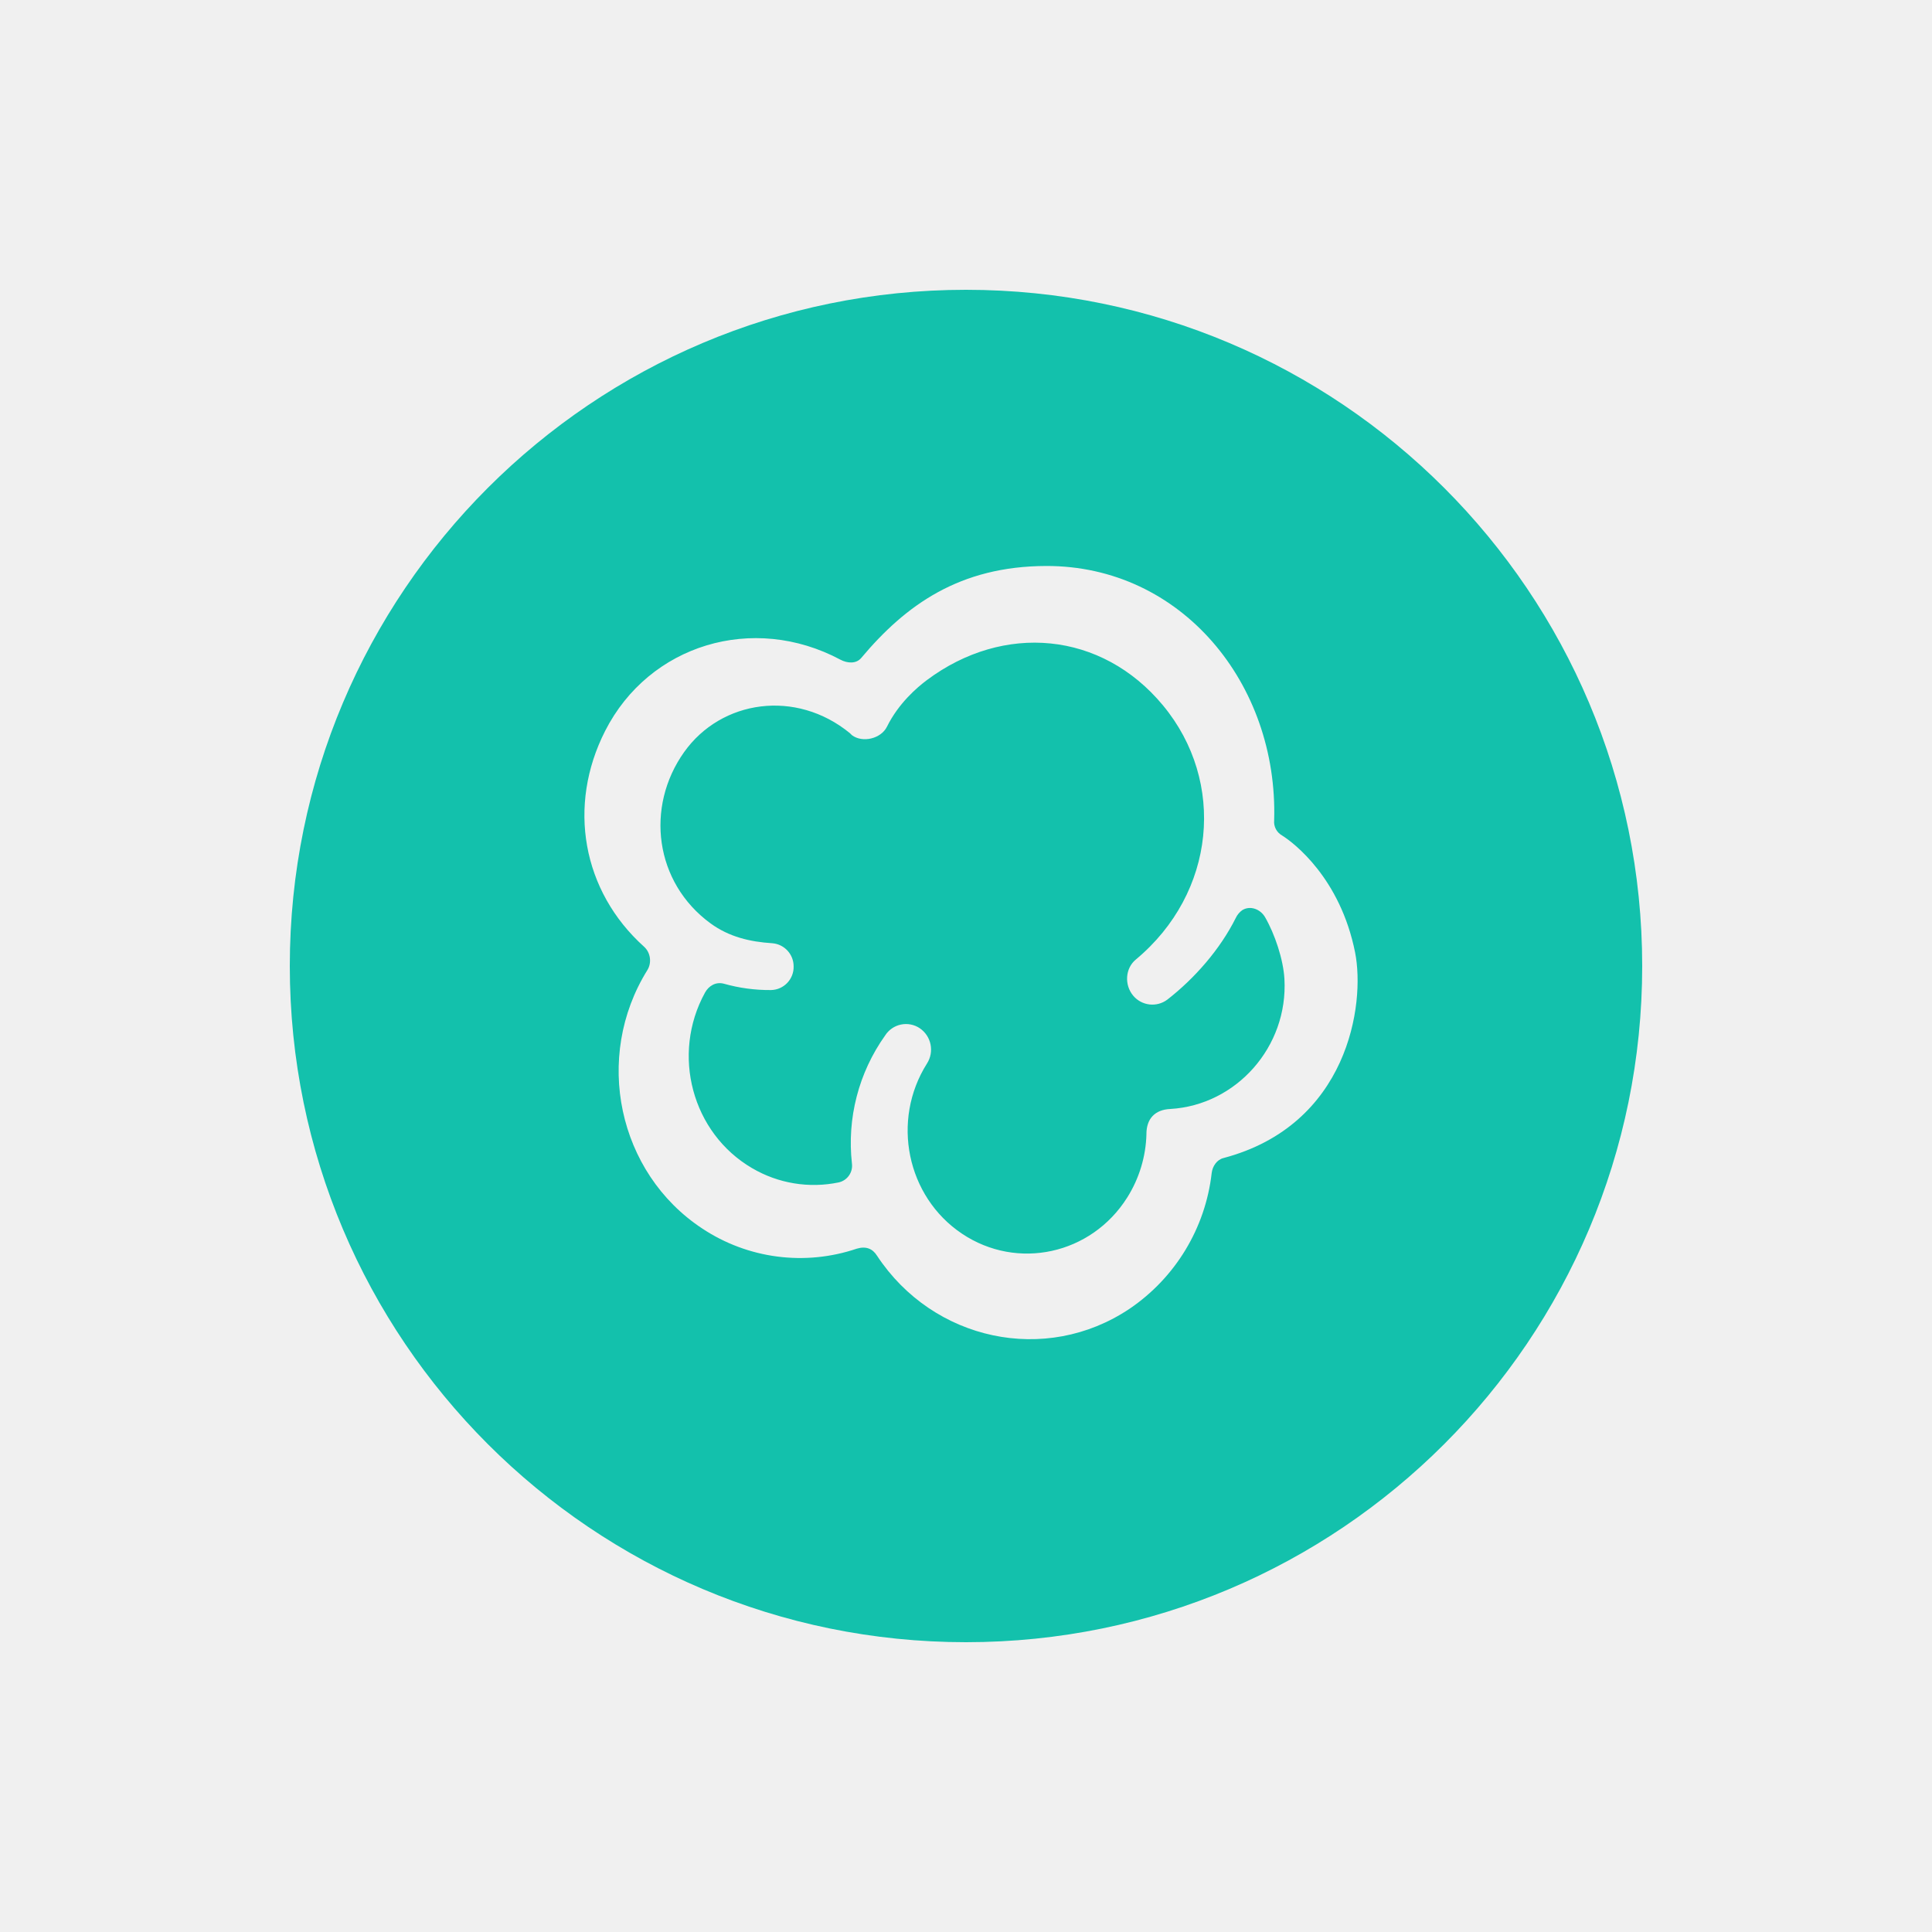
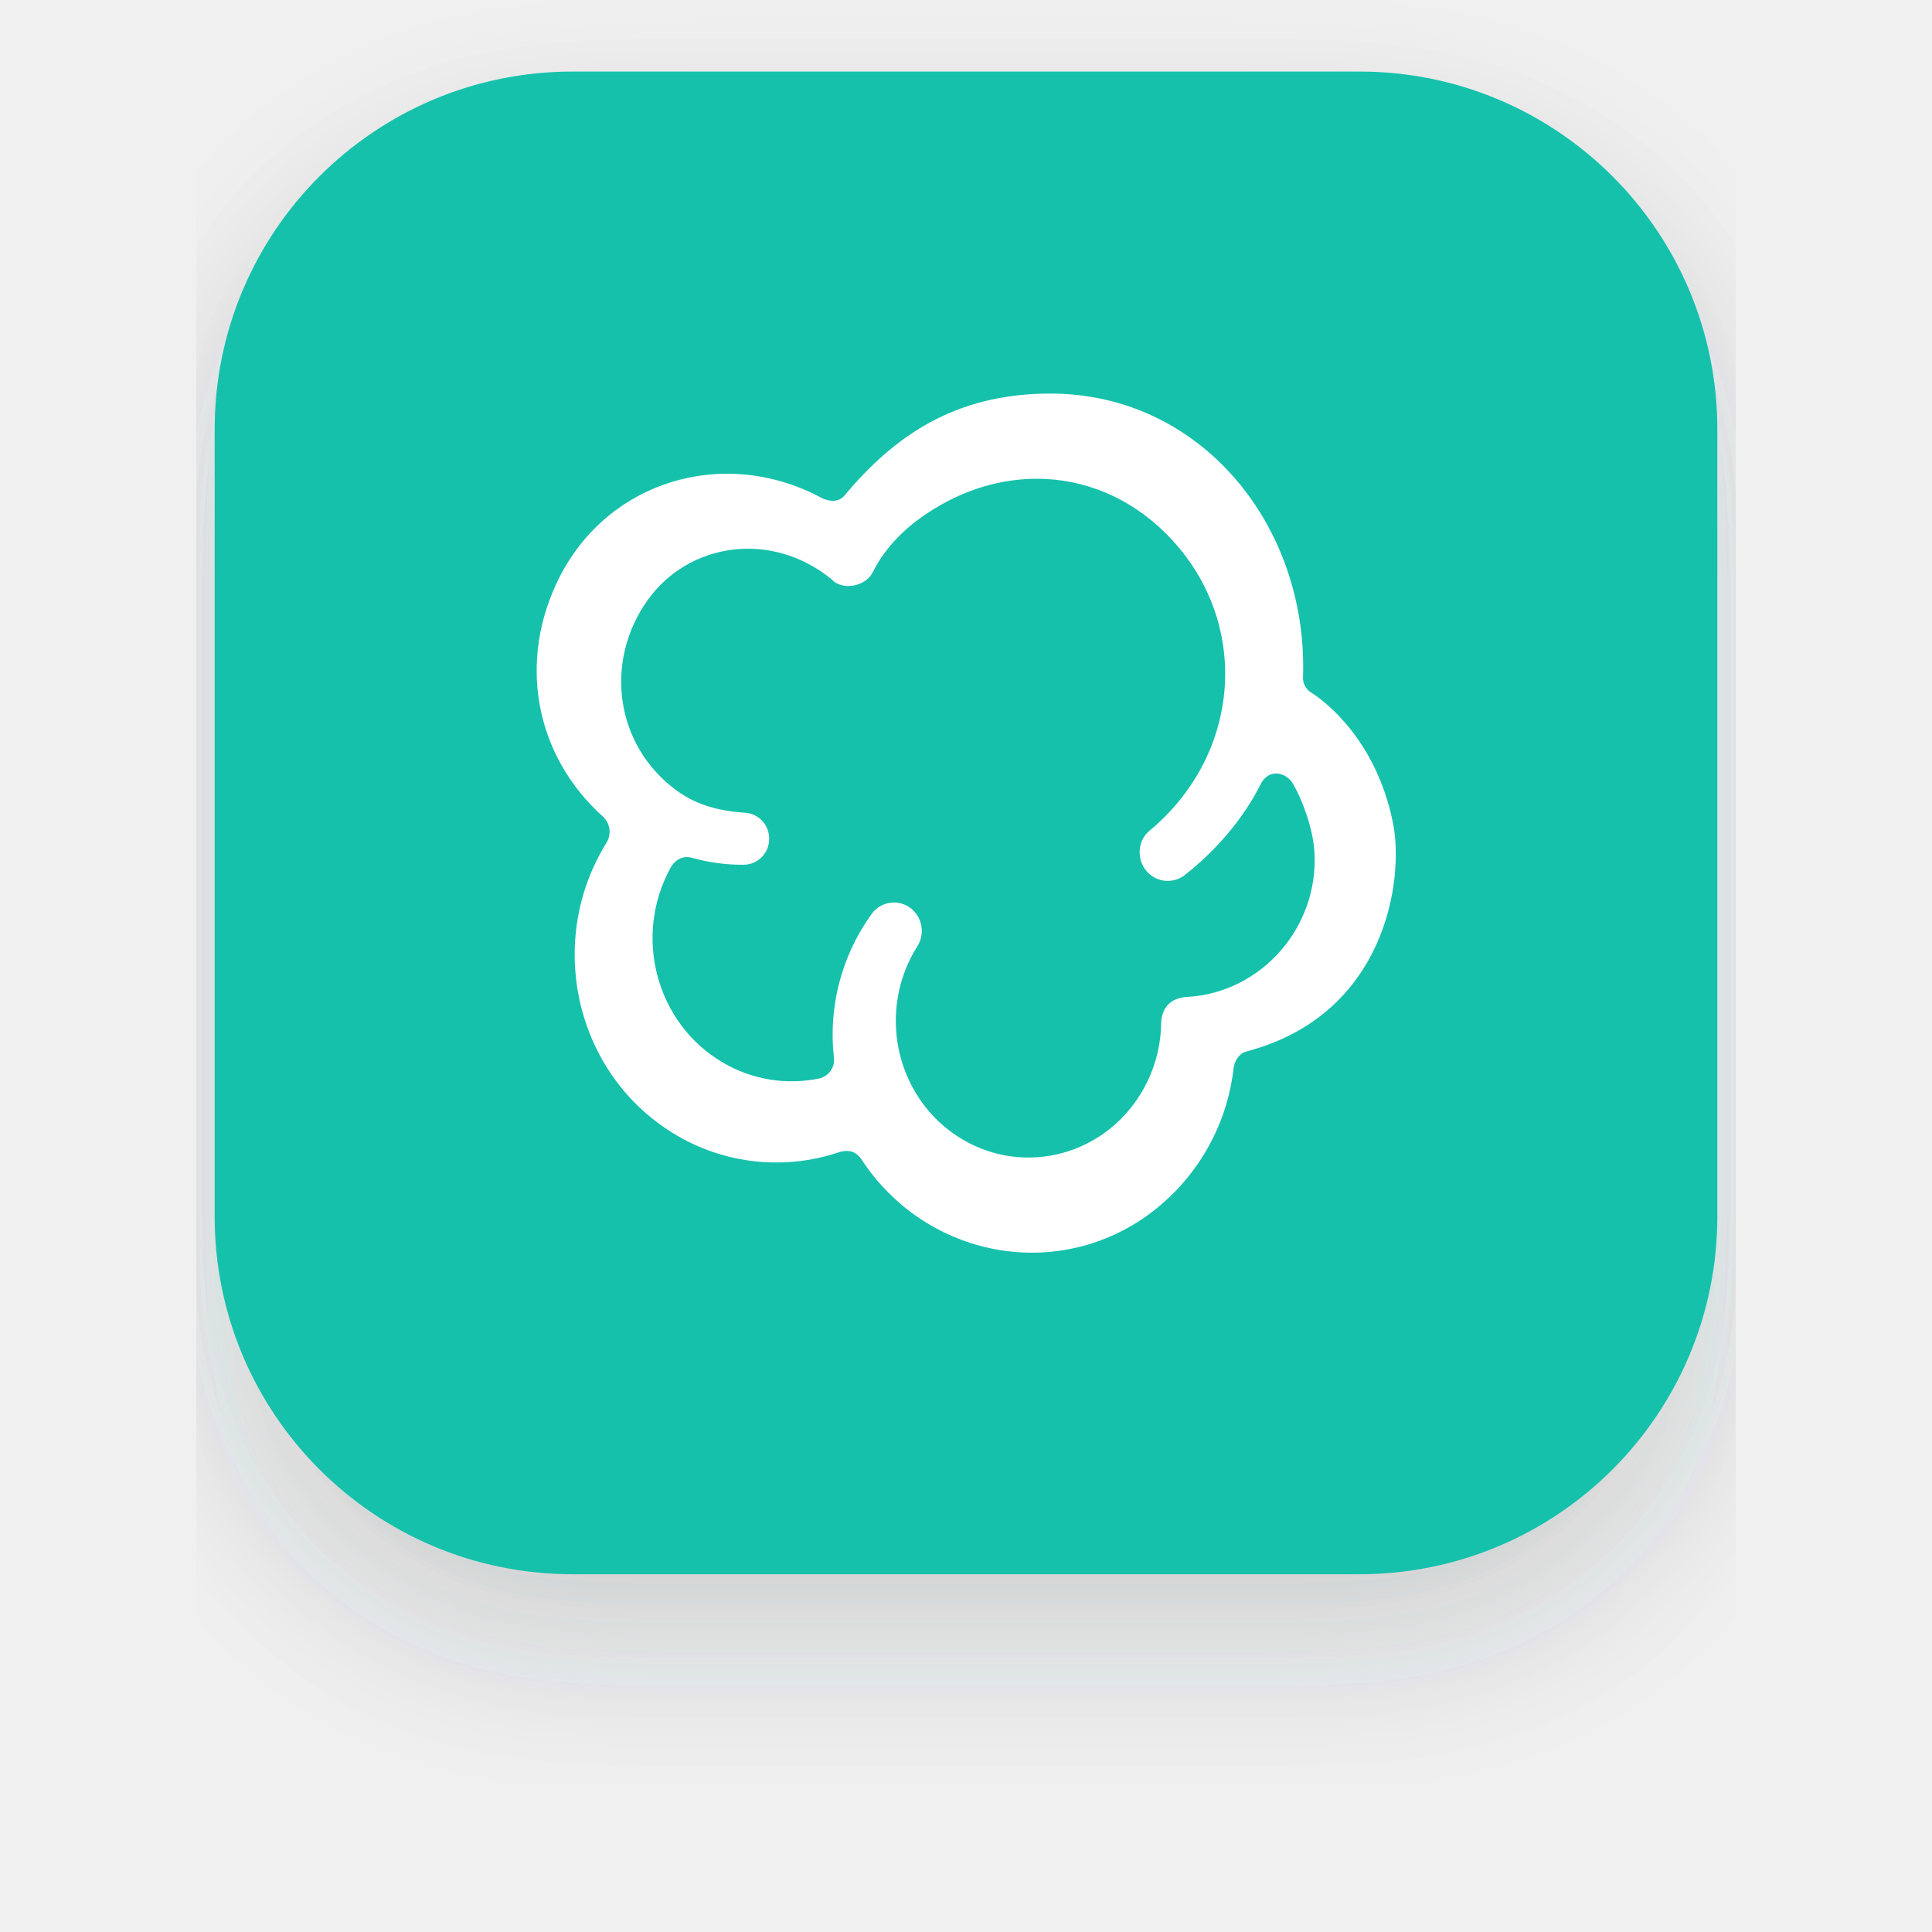
- <svg xmlns="http://www.w3.org/2000/svg" width="60" height="60" viewBox="0 0 60 60">
-   <path fill="#13C1AC" fill-rule="evenodd" d="M30 51C18.402 51 9 41.598 9 30S18.402 9 30 9s21 9.402 21 21-9.402 21-21 21zm12.084-21.42c-.46-2.31-1.905-3.407-2.27-3.635a.483.483 0 0 1-.244-.466c.128-4.247-2.881-7.913-7.081-7.902-2.684.007-4.36 1.208-5.744 2.858-.157.186-.431.166-.645.052-2.712-1.448-5.94-.472-7.306 2.211-1.184 2.327-.712 4.978 1.21 6.705.2.181.243.497.099.727-1.678 2.701-.916 6.294 1.705 8.022a5.492 5.492 0 0 0 4.802.626c.285-.084.49 0 .628.221 1.74 2.64 5.233 3.395 7.84 1.647a5.899 5.899 0 0 0 2.552-4.217c.025-.21.16-.41.359-.463 3.881-1.022 4.415-4.777 4.095-6.385zm-6.48 5.637a3.882 3.882 0 0 1-.599 1.976c-1.116 1.768-3.413 2.27-5.13 1.12s-2.204-3.516-1.087-5.284a.803.803 0 0 0-.223-1.096.769.769 0 0 0-1.077.225 5.754 5.754 0 0 0-1.03 3.98.53.53 0 0 1-.413.583 3.787 3.787 0 0 1-2.688-.443c-1.866-1.09-2.52-3.532-1.461-5.454.118-.212.337-.34.585-.274.477.135.97.201 1.465.197a.717.717 0 0 0 .701-.734.72.72 0 0 0-.662-.72c-.696-.044-1.343-.198-1.915-.614-1.744-1.271-2.034-3.62-.824-5.322 1.155-1.624 3.473-1.959 5.148-.588.007.006.056.057.064.063.329.246.9.111 1.086-.261.362-.733.939-1.223 1.24-1.449 2.38-1.78 5.425-1.518 7.334.785 1.963 2.368 1.644 5.823-.846 7.894-.33.274-.358.79-.079 1.121a.775.775 0 0 0 1.062.12c.848-.66 1.636-1.56 2.123-2.534a.62.62 0 0 1 .204-.244c.246-.15.561-.031.707.222.302.524.566 1.308.6 1.916.119 2.106-1.494 3.916-3.539 4.038-.481.02-.745.3-.747.777z" />
+ <svg xmlns="http://www.w3.org/2000/svg" xmlns:xlink="http://www.w3.org/1999/xlink" width="54" height="54" viewBox="0 0 54 54">
+   <defs>
+     <filter id="a" width="102.4%" height="121.5%" x="-1.2%" y="-7.7%" filterUnits="objectBoundingBox">
+       <feOffset dy="2" in="SourceAlpha" result="shadowOffsetOuter1" />
+       <feGaussianBlur in="shadowOffsetOuter1" result="shadowBlurOuter1" stdDeviation="2" />
+       <feColorMatrix in="shadowBlurOuter1" result="shadowMatrixOuter1" values="0 0 0 0 0.145 0 0 0 0 0.196 0 0 0 0 0.22 0 0 0 0.03 0" />
+       <feMerge>
+         <feMergeNode in="shadowMatrixOuter1" />
+         <feMergeNode in="SourceGraphic" />
+       </feMerge>
+     </filter>
+     <rect id="c" width="42" height="42" rx="10" />
+     <filter id="b" width="133.3%" height="133.3%" x="-16.7%" y="-11.9%" filterUnits="objectBoundingBox">
+       <feOffset dy="2" in="SourceAlpha" result="shadowOffsetOuter1" />
+       <feGaussianBlur in="shadowOffsetOuter1" result="shadowBlurOuter1" stdDeviation="2" />
+       <feColorMatrix in="shadowBlurOuter1" values="0 0 0 0 0.145 0 0 0 0 0.196 0 0 0 0 0.22 0 0 0 0.15 0" />
+     </filter>
+   </defs>
+   <g fill="none" fill-rule="evenodd" filter="url(#a)" transform="translate(-15 -10)">
+     <g transform="translate(21 12)">
+       <use fill="#000" filter="url(#b)" xlink:href="#c" />
+       <use fill="#13C1AC" xlink:href="#c" />
+     </g>
+     <path fill="#FFF" d="M53.935 33.004c.32 1.608-.214 5.363-4.096 6.385-.199.052-.334.253-.359.463a5.899 5.899 0 0 1-2.55 4.217c-2.608 1.748-6.1.993-7.841-1.647-.138-.22-.344-.305-.628-.221a5.492 5.492 0 0 1-4.802-.626c-2.622-1.728-3.384-5.32-1.706-8.022a.58.58 0 0 0-.099-.727c-1.922-1.727-2.393-4.378-1.21-6.705 1.367-2.683 4.595-3.659 7.307-2.211.213.114.488.134.645-.052 1.384-1.65 3.06-2.85 5.743-2.858 4.2-.01 7.21 3.655 7.082 7.902a.483.483 0 0 0 .243.466c.365.228 1.811 1.325 2.27 3.636zm-6.481 5.636c.002-.476.265-.757.747-.777 2.044-.122 3.657-1.932 3.539-4.038-.035-.608-.298-1.392-.6-1.916-.146-.253-.461-.373-.708-.222a.62.62 0 0 0-.203.244c-.488.974-1.275 1.873-2.124 2.534a.775.775 0 0 1-1.061-.12c-.28-.331-.251-.847.079-1.12 2.49-2.072 2.808-5.527.846-7.895-1.91-2.303-4.954-2.565-7.334-.785-.302.226-.878.716-1.241 1.449-.186.372-.757.507-1.086.26-.007-.005-.057-.056-.064-.062-1.674-1.37-3.992-1.036-5.147.588-1.21 1.701-.92 4.05.824 5.322.571.416 1.218.57 1.915.615a.72.72 0 0 1 .662.72.717.717 0 0 1-.701.733 5.183 5.183 0 0 1-1.466-.197c-.247-.066-.467.062-.585.274-1.059 1.922-.405 4.364 1.462 5.454a3.787 3.787 0 0 0 2.687.443.53.53 0 0 0 .413-.583 5.754 5.754 0 0 1 1.03-3.98.769.769 0 0 1 1.077-.225.803.803 0 0 1 .223 1.096c-1.116 1.768-.63 4.134 1.087 5.284 1.718 1.15 4.014.648 5.13-1.12.374-.59.581-1.272.599-1.976z" />
+   </g>
</svg>
